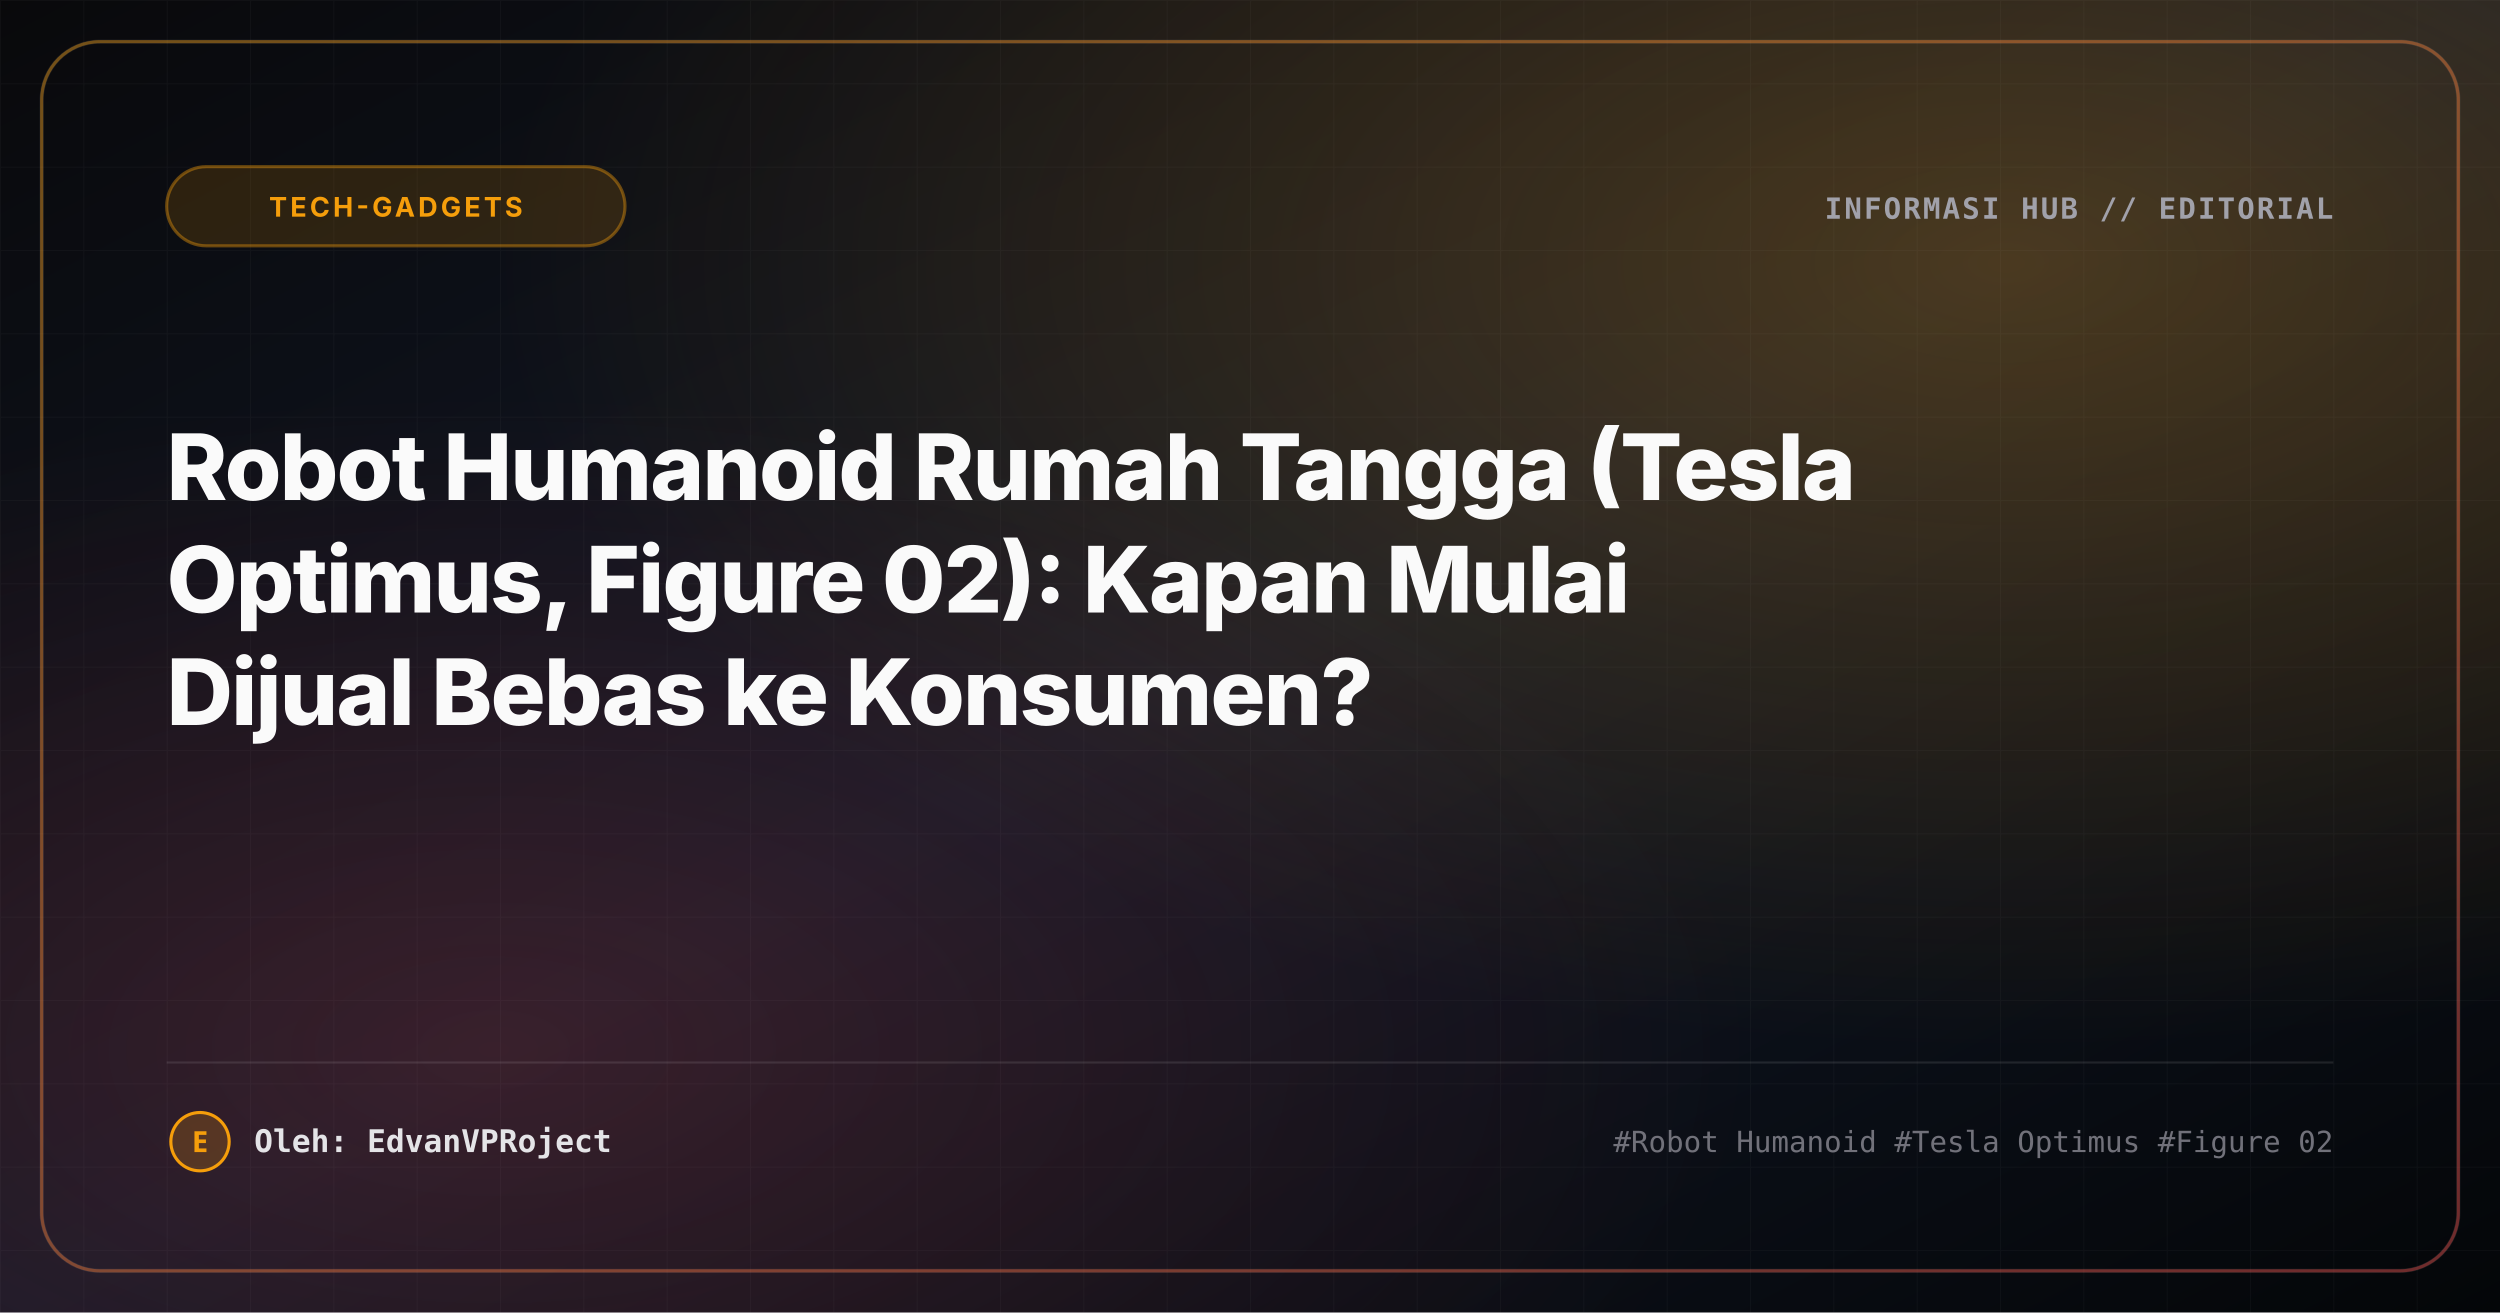
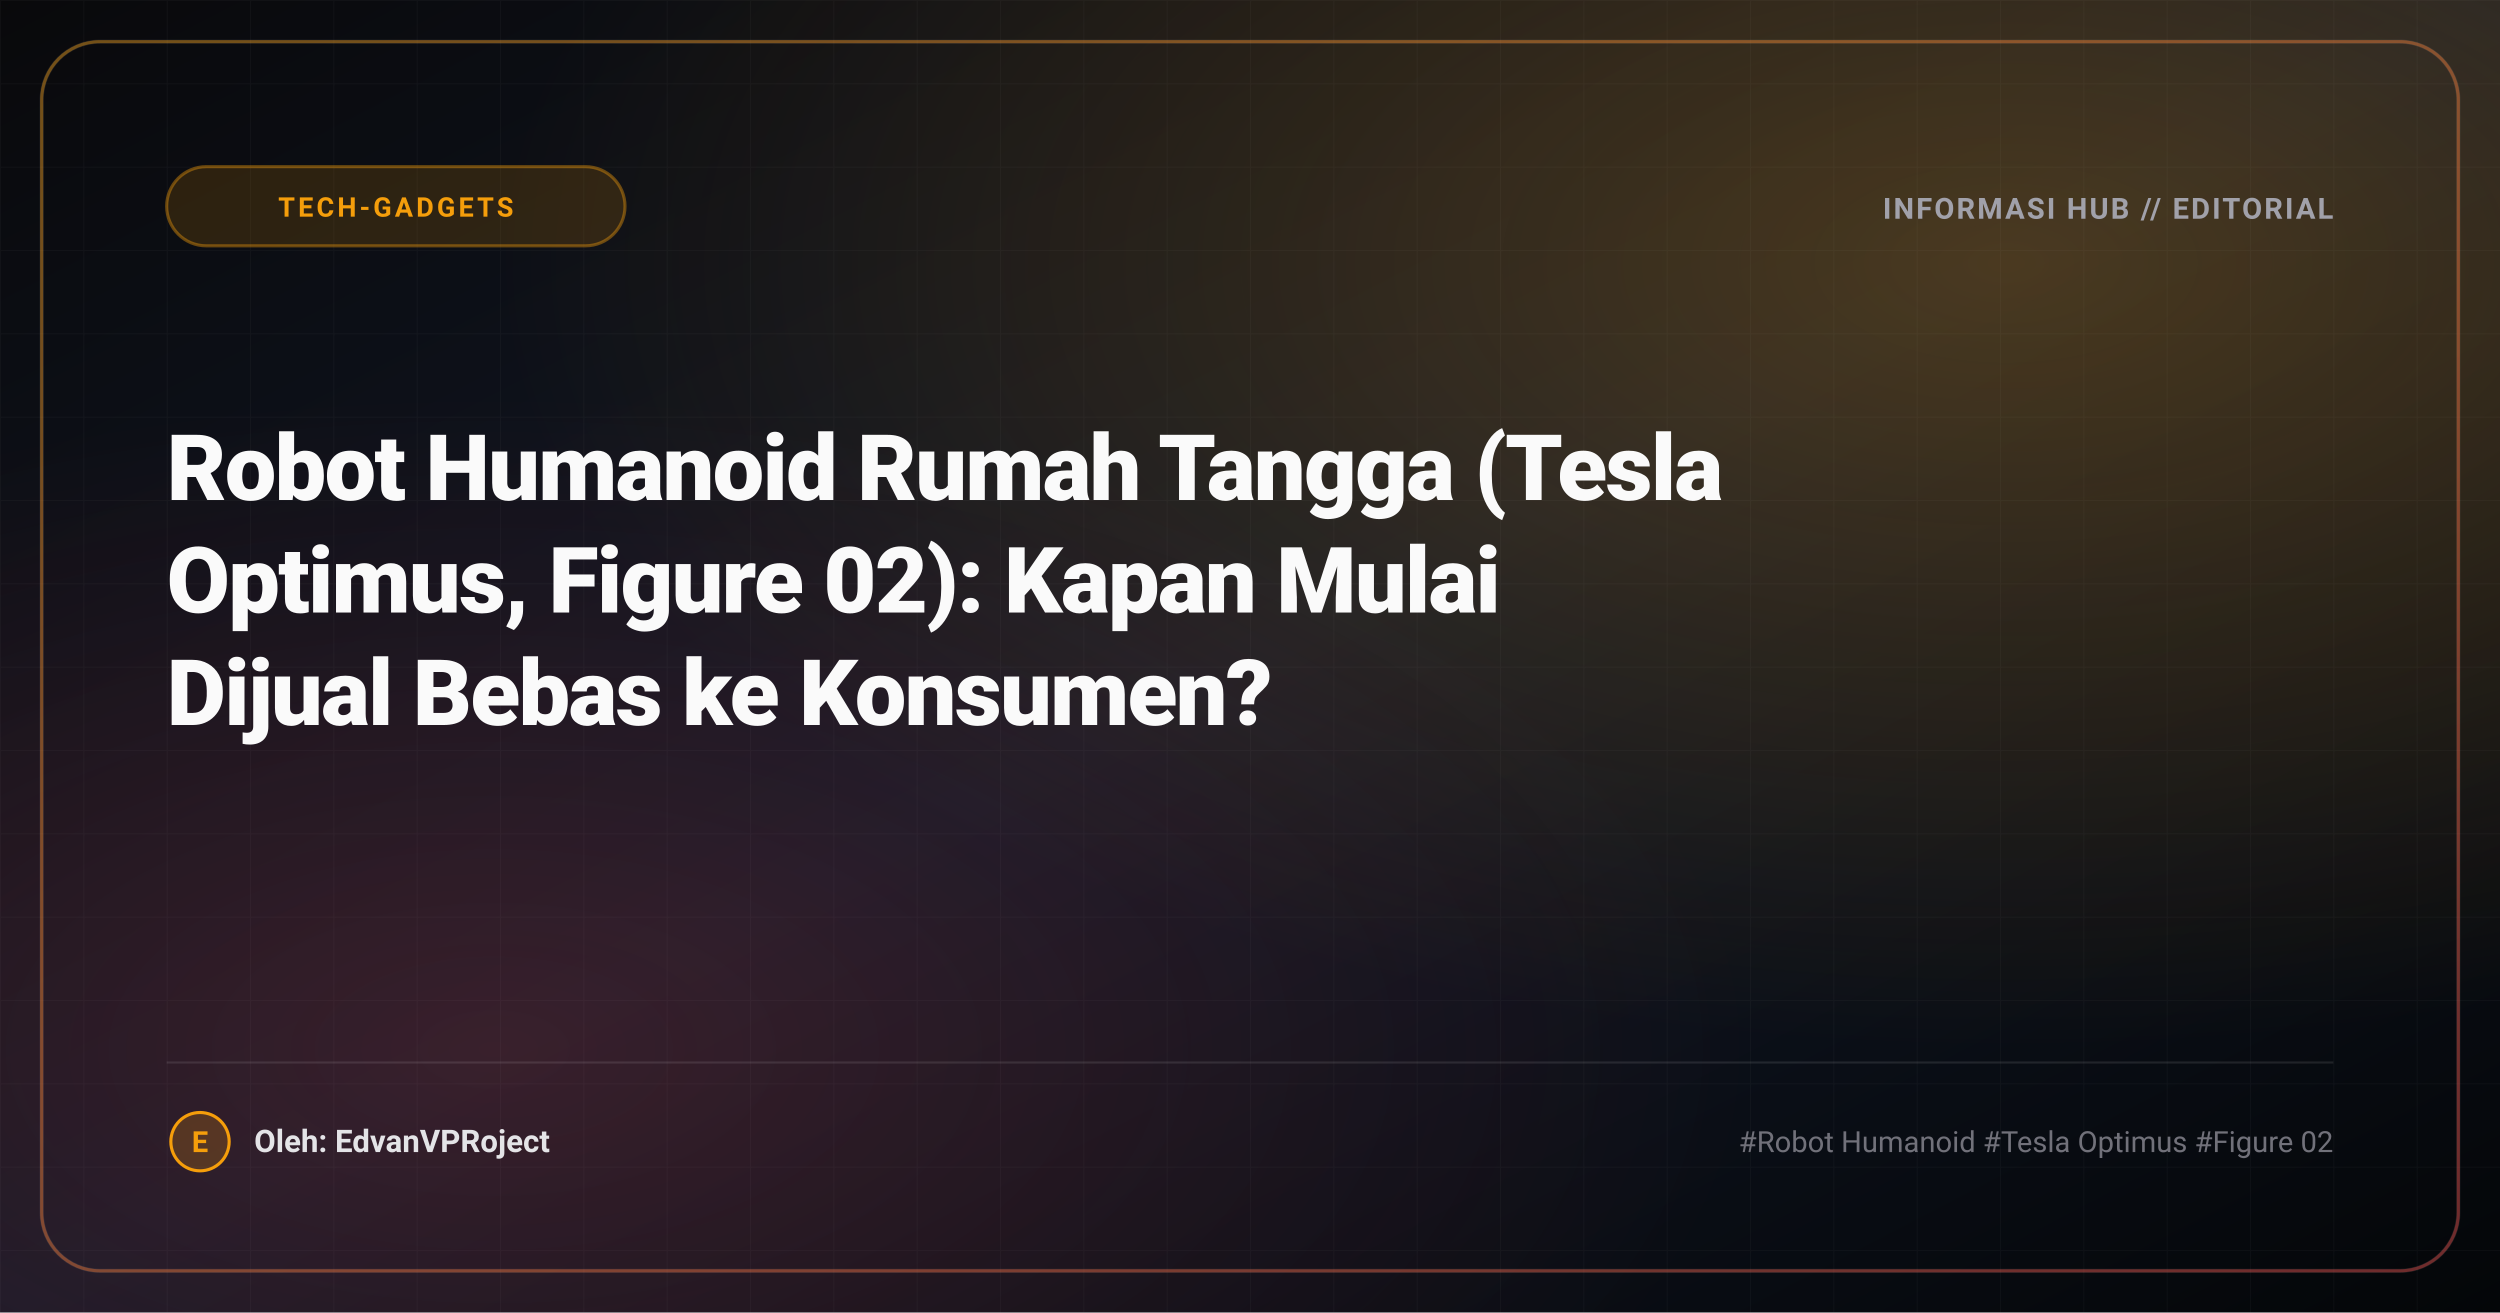
- <svg xmlns="http://www.w3.org/2000/svg" viewBox="0 0 1200 630" width="1200" height="630">
+ <svg xmlns="http://www.w3.org/2000/svg" viewBox="0 0 1200 630" width="1200" height="630" shape-rendering="geometricPrecision" text-rendering="geometricPrecision">
  <defs>
+     <style>
+       text {
+         font-family: -apple-system, BlinkMacSystemFont, "Segoe UI", Roboto, "Helvetica Neue", Arial, sans-serif;
+         text-rendering: geometricPrecision;
+         -webkit-font-smoothing: antialiased;
+       }
+     </style>
    <linearGradient id="bgGrad" x1="0%" y1="0%" x2="100%" y2="100%">
      <stop offset="0%" stop-color="#09090b" />
      <stop offset="50%" stop-color="#111827" />
      <stop offset="100%" stop-color="#040608" />
    </linearGradient>
    <linearGradient id="accGrad" x1="0%" y1="0%" x2="100%" y2="100%">
      <stop offset="0%" stop-color="#f59e0b" />
      <stop offset="100%" stop-color="#ef4444" />
    </linearGradient>
    <radialGradient id="glow" cx="80%" cy="20%" r="60%">
      <stop offset="0%" stop-color="#f59e0b" stop-opacity="0.25" />
      <stop offset="100%" stop-color="#f59e0b" stop-opacity="0" />
    </radialGradient>
    <radialGradient id="glow2" cx="20%" cy="80%" r="50%">
      <stop offset="0%" stop-color="#ef4444" stop-opacity="0.18" />
      <stop offset="100%" stop-color="#ef4444" stop-opacity="0" />
    </radialGradient>
    <pattern id="grid" width="40" height="40" patternUnits="userSpaceOnUse">
      <path d="M 40 0 L 0 0 0 40" fill="none" stroke="rgba(255,255,255,0.03)" stroke-width="1" />
    </pattern>
  </defs>
  <rect width="1200" height="630" fill="url(#bgGrad)" />
  <rect width="1200" height="630" fill="url(#glow)" />
  <rect width="1200" height="630" fill="url(#glow2)" />
  <rect width="1200" height="630" fill="url(#grid)" />
  <rect x="20" y="20" width="1160" height="590" rx="28" fill="none" stroke="rgba(255,255,255,0.08)" stroke-width="2" />
  <rect x="20" y="20" width="1160" height="590" rx="28" fill="none" stroke="url(#accGrad)" stroke-width="1.5" opacity="0.4" />
  <g transform="translate(80, 80)">
    <rect x="0" y="0" width="220" height="38" rx="19" fill="#f59e0b" fill-opacity="0.15" stroke="#f59e0b" stroke-opacity="0.4" stroke-width="1.5" />
    <text x="110" y="24" fill="#f59e0b" font-family="system-ui, -apple-system, sans-serif" font-size="13" font-weight="700" text-anchor="middle" letter-spacing="1.5">
      TECH-GADGETS
    </text>
    <text x="1040" y="25" fill="#a1a1aa" font-family="monospace, monospace" font-size="14" font-weight="600" text-anchor="end" letter-spacing="1">
      INFORMASI HUB // EDITORIAL
    </text>
  </g>
  <g transform="translate(0, 200)">
    <text x="80" y="40" fill="#fafafa" font-family="system-ui, -apple-system, sans-serif" font-size="44" font-weight="800" letter-spacing="-0.8">
      <tspan x="80" dy="0">Robot Humanoid Rumah Tangga (Tesla</tspan>
      <tspan x="80" dy="54">Optimus, Figure 02): Kapan Mulai</tspan>
      <tspan x="80" dy="54">Dijual Bebas ke Konsumen?</tspan>
    </text>
  </g>
  <g transform="translate(80, 510)">
    <line x1="0" y1="0" x2="1040" y2="0" stroke="rgba(255,255,255,0.1)" stroke-width="1" />
    <circle cx="16" cy="38" r="14" fill="#f59e0b" fill-opacity="0.2" stroke="#f59e0b" stroke-width="1.5" />
    <text x="16" y="43" fill="#f59e0b" font-family="sans-serif" font-size="14" font-weight="bold" text-anchor="middle">E</text>
    <text x="42" y="43" fill="#e4e4e7" font-family="monospace, monospace" font-size="15" font-weight="600">
      Oleh: EdvanVPRoject
    </text>
    <text x="1040" y="43" fill="#71717a" font-family="monospace, monospace" font-size="14" text-anchor="end">
      #Robot Humanoid   #Tesla Optimus   #Figure 02
    </text>
  </g>
</svg>
